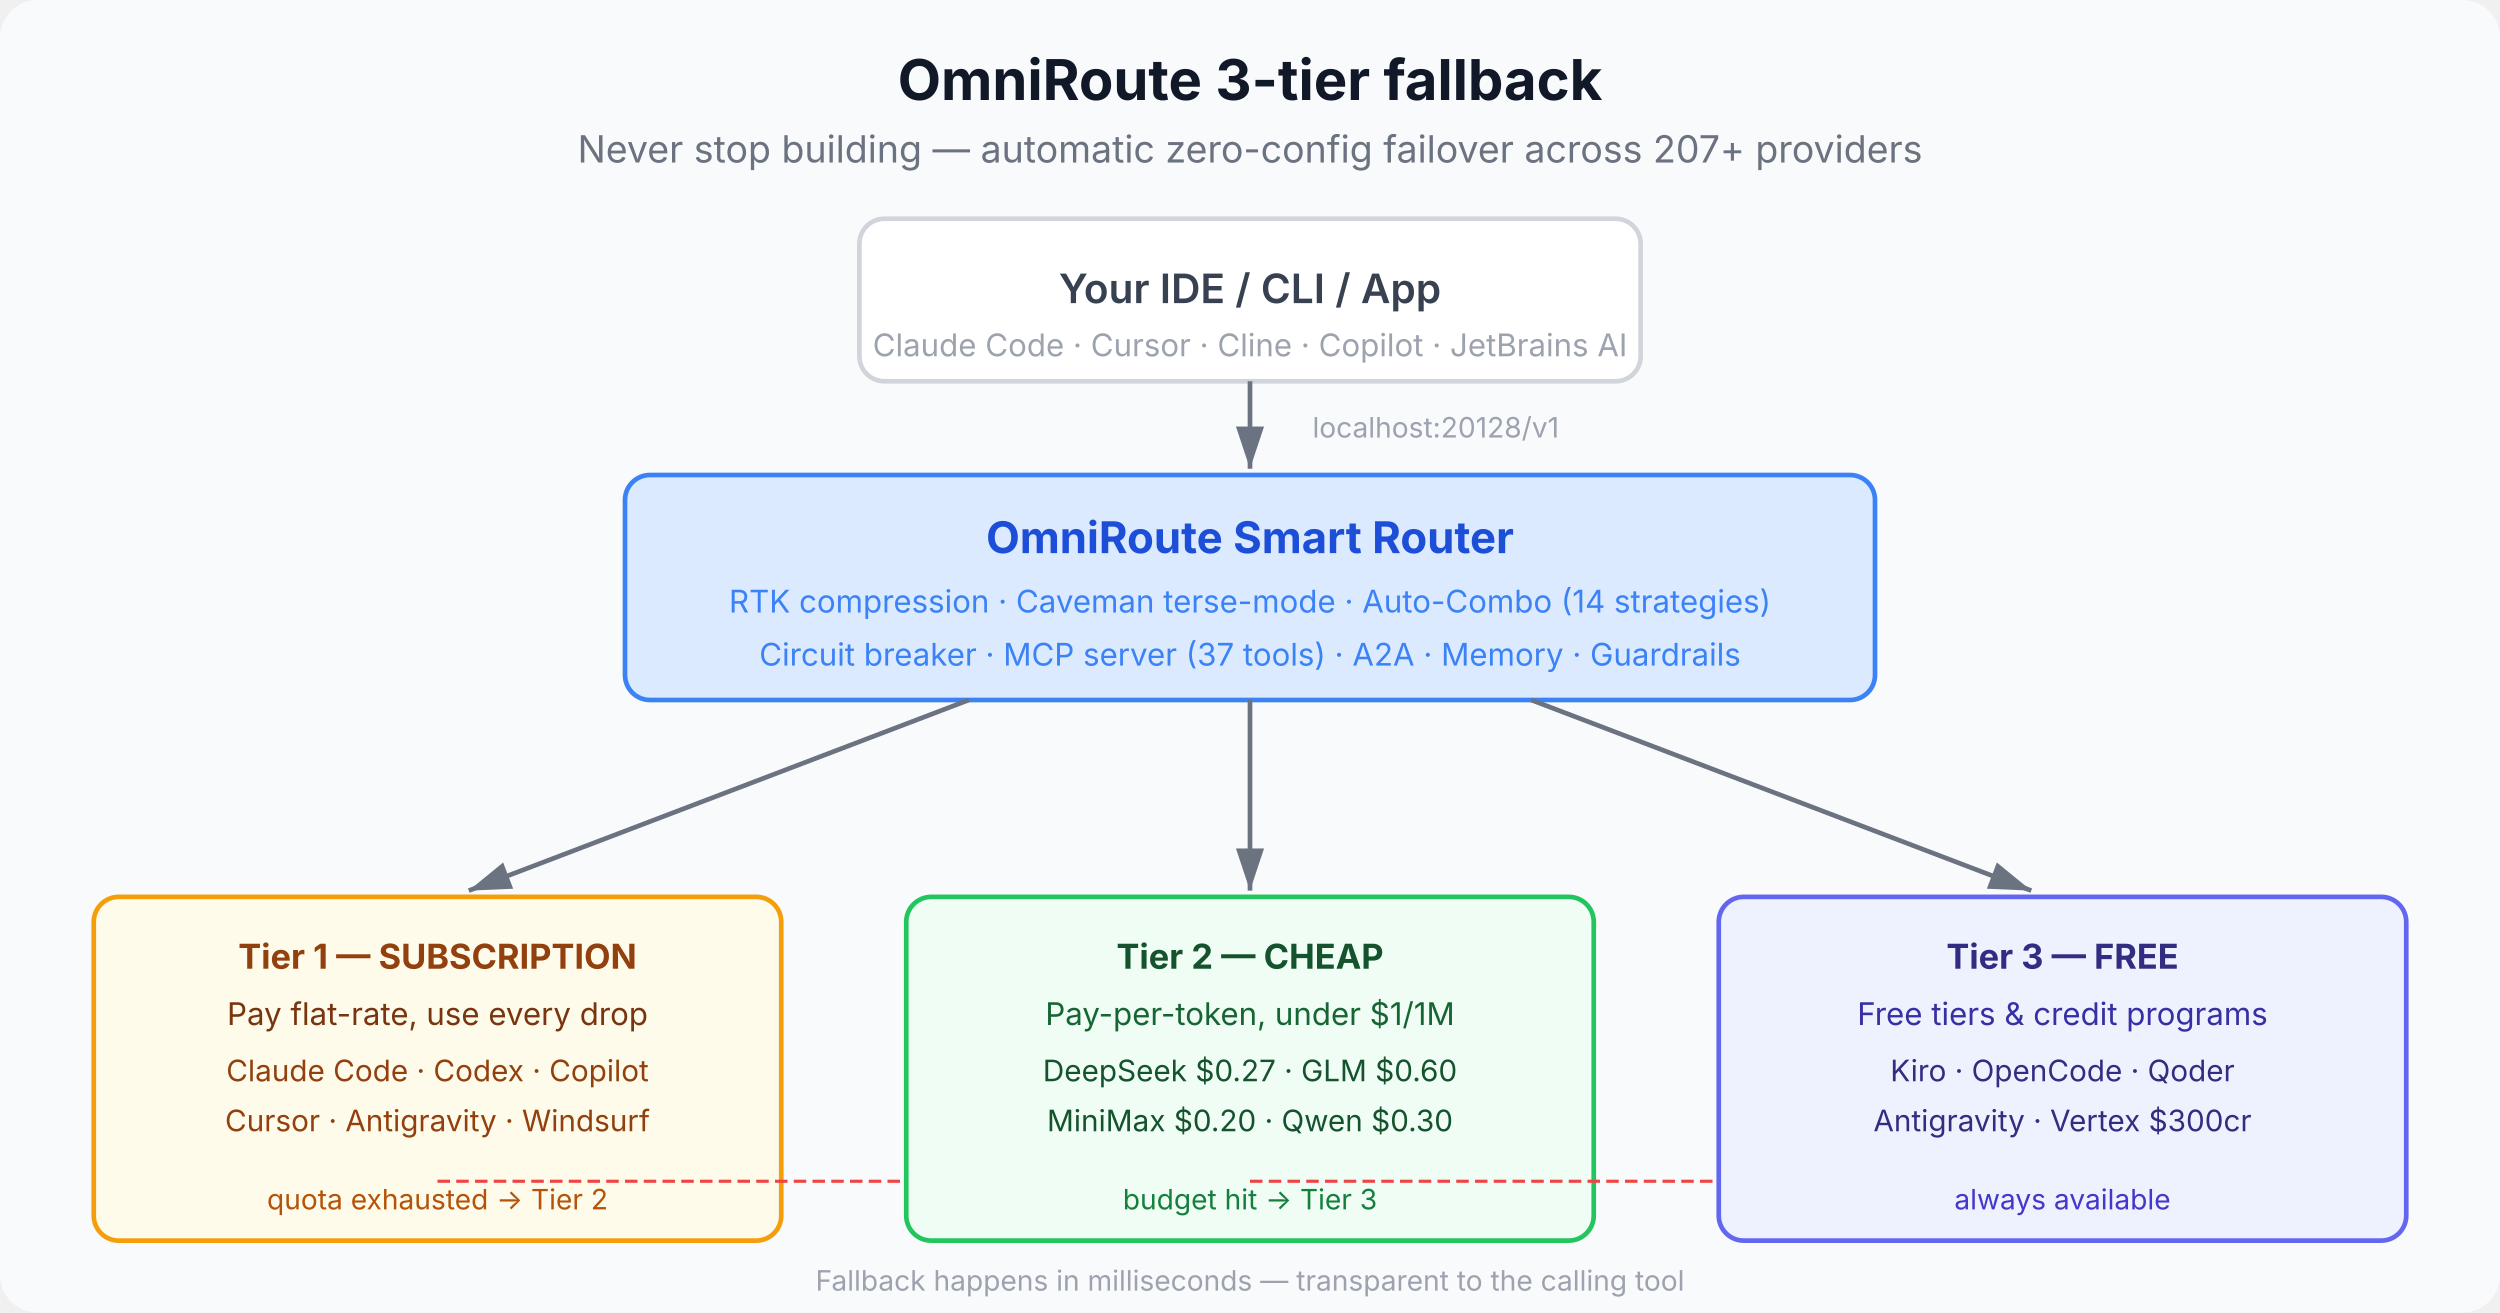
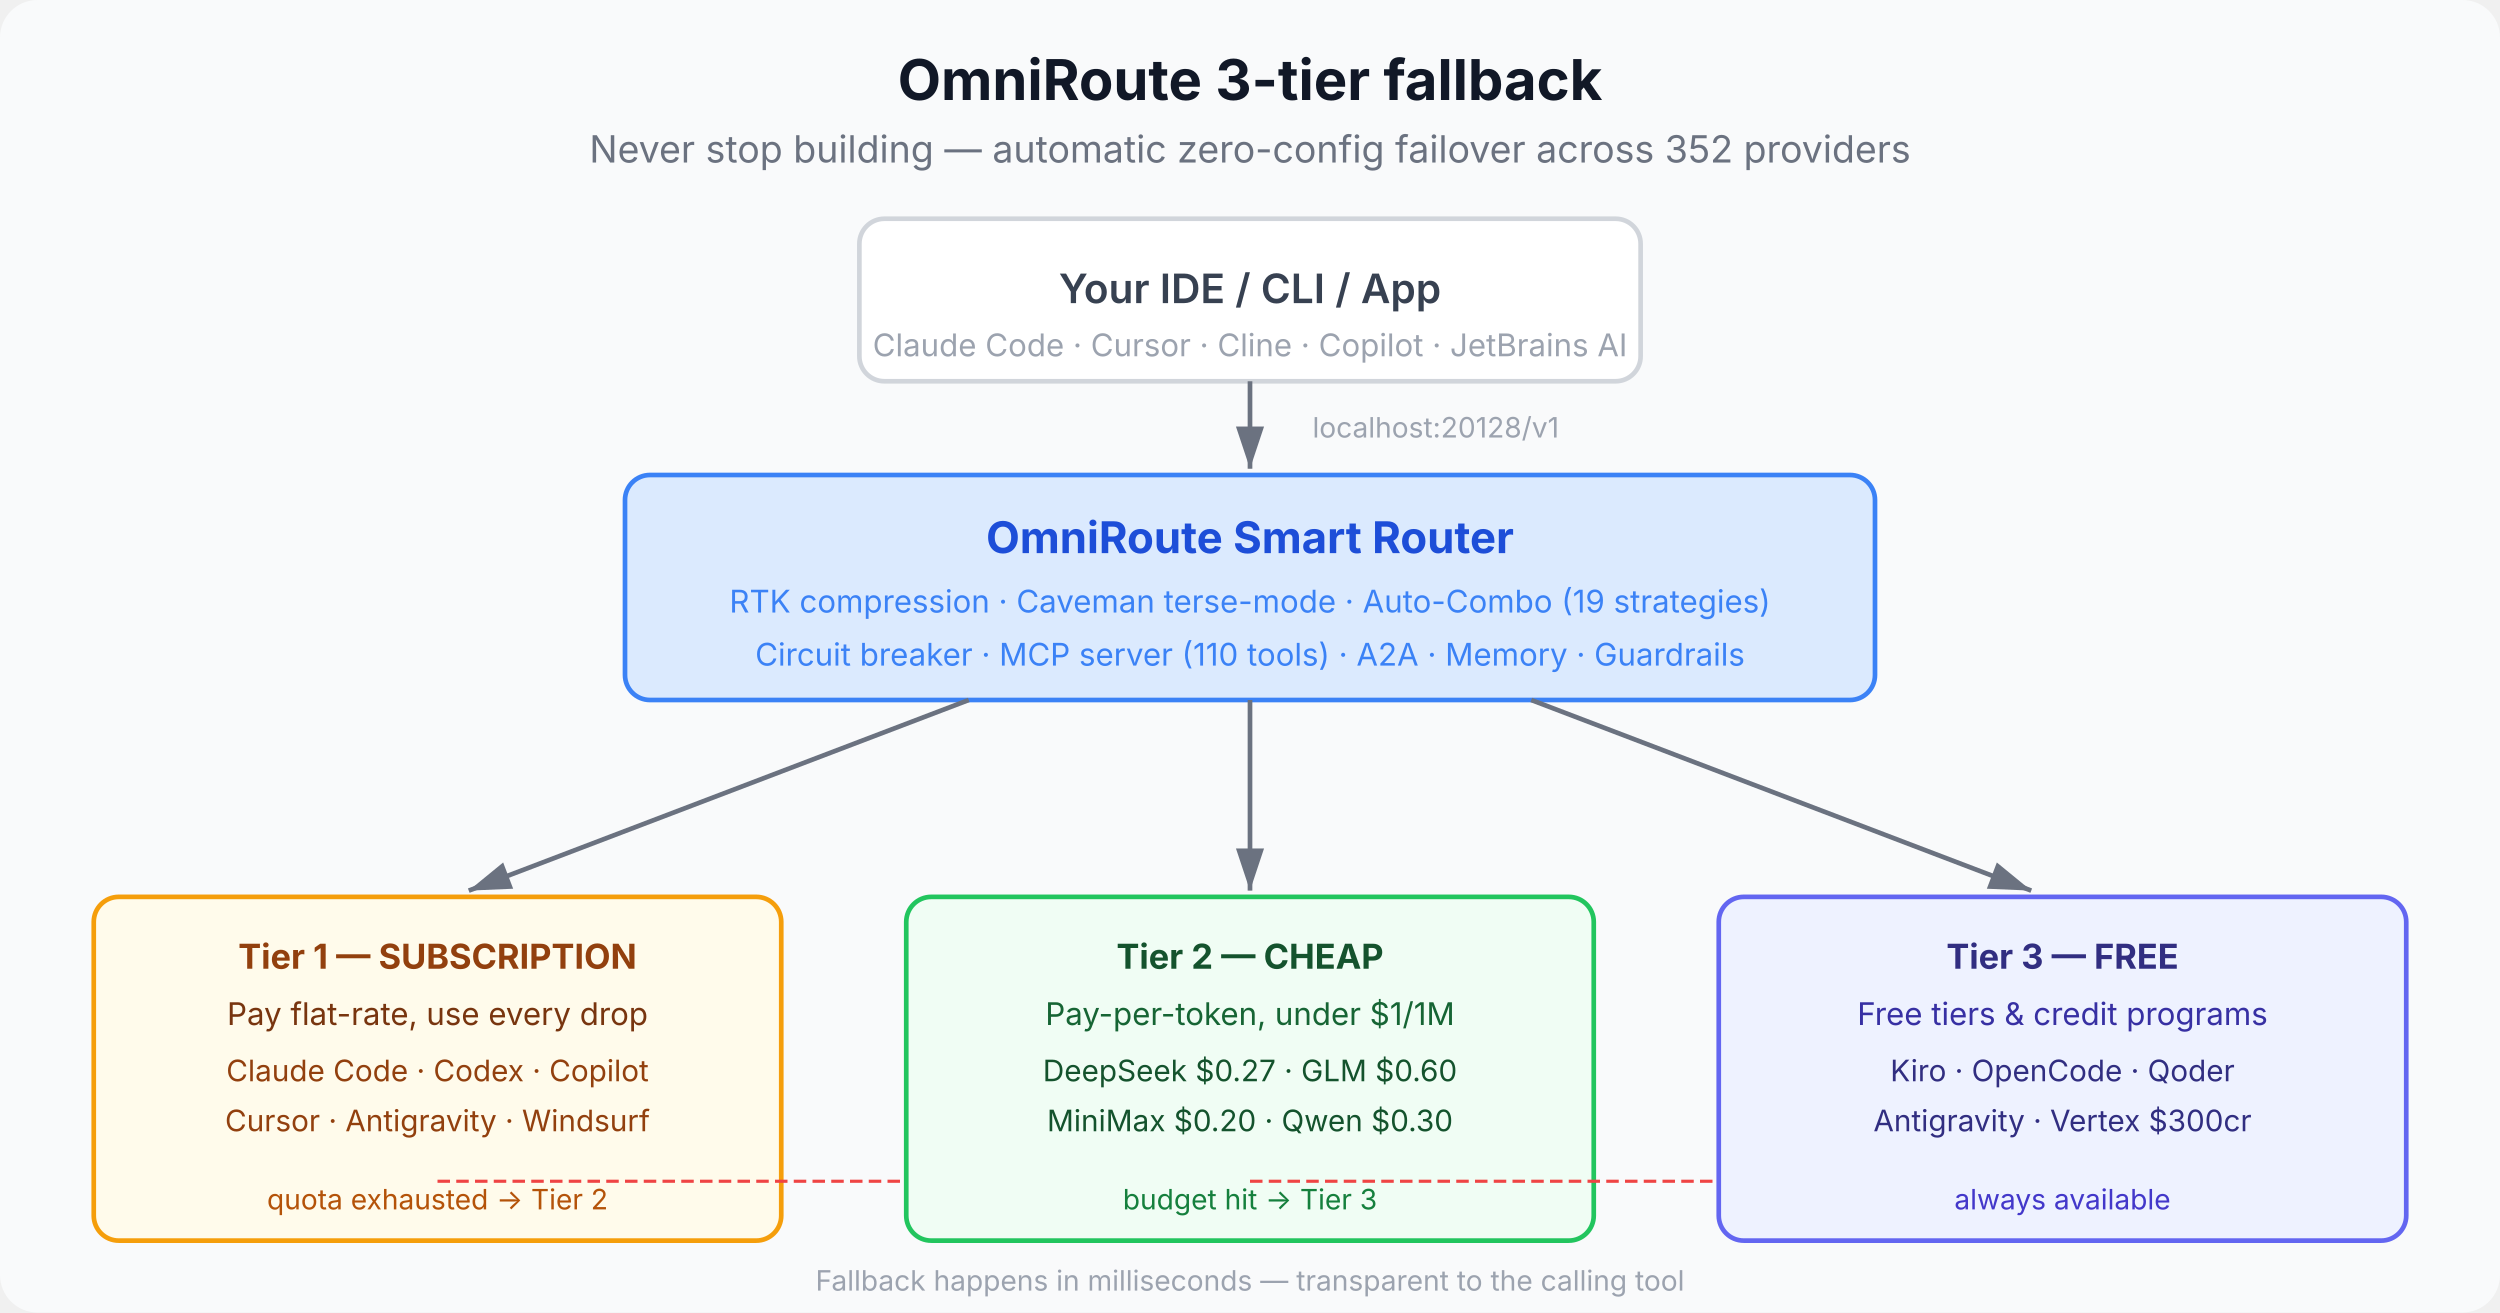
<svg xmlns="http://www.w3.org/2000/svg" viewBox="0 0 800 420" font-family="system-ui, -apple-system, sans-serif">
  <defs>
    <marker id="arrow-light" markerWidth="10" markerHeight="10" refX="9" refY="3" orient="auto">
      <path d="M0,0 L0,6 L9,3 z" fill="#6b7280" />
    </marker>
    <marker id="arrow-fallback-light" markerWidth="10" markerHeight="10" refX="9" refY="3" orient="auto">
      <path d="M0,0 L0,6 L9,3 z" fill="#ef4444" />
    </marker>
  </defs>
  <rect width="800" height="420" fill="#f9fafb" rx="12" />
  <text x="400" y="32" text-anchor="middle" font-size="18" font-weight="700" fill="#111827">OmniRoute 3-tier fallback</text>
-   <text x="400" y="52" text-anchor="middle" font-size="12" fill="#6b7280">Never stop building — automatic zero-config failover across 207+ providers</text>
+   <text x="400" y="52" text-anchor="middle" font-size="12" fill="#6b7280">Never stop building — automatic zero-config failover across 352 providers</text>
  <rect x="275" y="70" width="250" height="52" rx="8" fill="#ffffff" stroke="#d1d5db" stroke-width="1.5" />
  <text x="400" y="97" text-anchor="middle" font-size="13" font-weight="600" fill="#374151">Your IDE / CLI / App</text>
  <text x="400" y="114" text-anchor="middle" font-size="10" fill="#9ca3af">Claude Code · Cursor · Cline · Copilot · JetBrains AI</text>
  <line x1="400" y1="122" x2="400" y2="150" stroke="#6b7280" stroke-width="1.5" marker-end="url(#arrow-light)" />
  <text x="420" y="140" font-size="9" fill="#9ca3af">localhost:20128/v1</text>
  <rect x="200" y="152" width="400" height="72" rx="8" fill="#dbeafe" stroke="#3b82f6" stroke-width="1.5" />
  <text x="400" y="177" text-anchor="middle" font-size="14" font-weight="700" fill="#1d4ed8">OmniRoute Smart Router</text>
-   <text x="400" y="196" text-anchor="middle" font-size="10" fill="#3b82f6">RTK compression · Caveman terse-mode · Auto-Combo (14 strategies)</text>
-   <text x="400" y="213" text-anchor="middle" font-size="10" fill="#3b82f6">Circuit breaker · MCP server (37 tools) · A2A · Memory · Guardrails</text>
+   <text x="400" y="196" text-anchor="middle" font-size="10" fill="#3b82f6">RTK compression · Caveman terse-mode · Auto-Combo (19 strategies)</text>
+   <text x="400" y="213" text-anchor="middle" font-size="10" fill="#3b82f6">Circuit breaker · MCP server (110 tools) · A2A · Memory · Guardrails</text>
  <line x1="310" y1="224" x2="150" y2="285" stroke="#6b7280" stroke-width="1.5" marker-end="url(#arrow-light)" />
  <line x1="400" y1="224" x2="400" y2="285" stroke="#6b7280" stroke-width="1.5" marker-end="url(#arrow-light)" />
  <line x1="490" y1="224" x2="650" y2="285" stroke="#6b7280" stroke-width="1.5" marker-end="url(#arrow-light)" />
  <rect x="30" y="287" width="220" height="110" rx="8" fill="#fffbeb" stroke="#f59e0b" stroke-width="1.5" />
  <text x="140" y="310" text-anchor="middle" font-size="11" font-weight="700" fill="#92400e">Tier 1 — SUBSCRIPTION</text>
  <text x="140" y="328" text-anchor="middle" font-size="10" fill="#78350f">Pay flat-rate, use every drop</text>
  <text x="140" y="346" text-anchor="middle" font-size="9.5" fill="#92400e">Claude Code · Codex · Copilot</text>
  <text x="140" y="362" text-anchor="middle" font-size="9.5" fill="#92400e">Cursor · Antigravity · Windsurf</text>
  <text x="140" y="387" text-anchor="middle" font-size="9" fill="#b45309">quota exhausted → Tier 2</text>
  <line x1="140" y1="378" x2="300" y2="378" stroke="#ef4444" stroke-width="1" stroke-dasharray="4,2" marker-end="url(#arrow-fallback-light)" />
  <rect x="290" y="287" width="220" height="110" rx="8" fill="#f0fdf4" stroke="#22c55e" stroke-width="1.5" />
  <text x="400" y="310" text-anchor="middle" font-size="11" font-weight="700" fill="#14532d">Tier 2 — CHEAP</text>
  <text x="400" y="328" text-anchor="middle" font-size="10" fill="#166534">Pay-per-token, under $1/1M</text>
  <text x="400" y="346" text-anchor="middle" font-size="9.5" fill="#14532d">DeepSeek $0.27 · GLM $0.60</text>
  <text x="400" y="362" text-anchor="middle" font-size="9.5" fill="#14532d">MiniMax $0.20 · Qwen $0.30</text>
  <text x="400" y="387" text-anchor="middle" font-size="9" fill="#15803d">budget hit → Tier 3</text>
  <line x1="400" y1="378" x2="560" y2="378" stroke="#ef4444" stroke-width="1" stroke-dasharray="4,2" marker-end="url(#arrow-fallback-light)" />
  <rect x="550" y="287" width="220" height="110" rx="8" fill="#eef2ff" stroke="#6366f1" stroke-width="1.5" />
  <text x="660" y="310" text-anchor="middle" font-size="11" font-weight="700" fill="#312e81">Tier 3 — FREE</text>
  <text x="660" y="328" text-anchor="middle" font-size="10" fill="#3730a3">Free tiers &amp; credit programs</text>
  <text x="660" y="346" text-anchor="middle" font-size="9.5" fill="#312e81">Kiro · OpenCode · Qoder</text>
  <text x="660" y="362" text-anchor="middle" font-size="9.5" fill="#312e81">Antigravity · Vertex $300cr</text>
  <text x="660" y="387" text-anchor="middle" font-size="9" fill="#4338ca">always available</text>
  <text x="400" y="413" text-anchor="middle" font-size="9" fill="#9ca3af">Fallback happens in milliseconds — transparent to the calling tool</text>
</svg>
